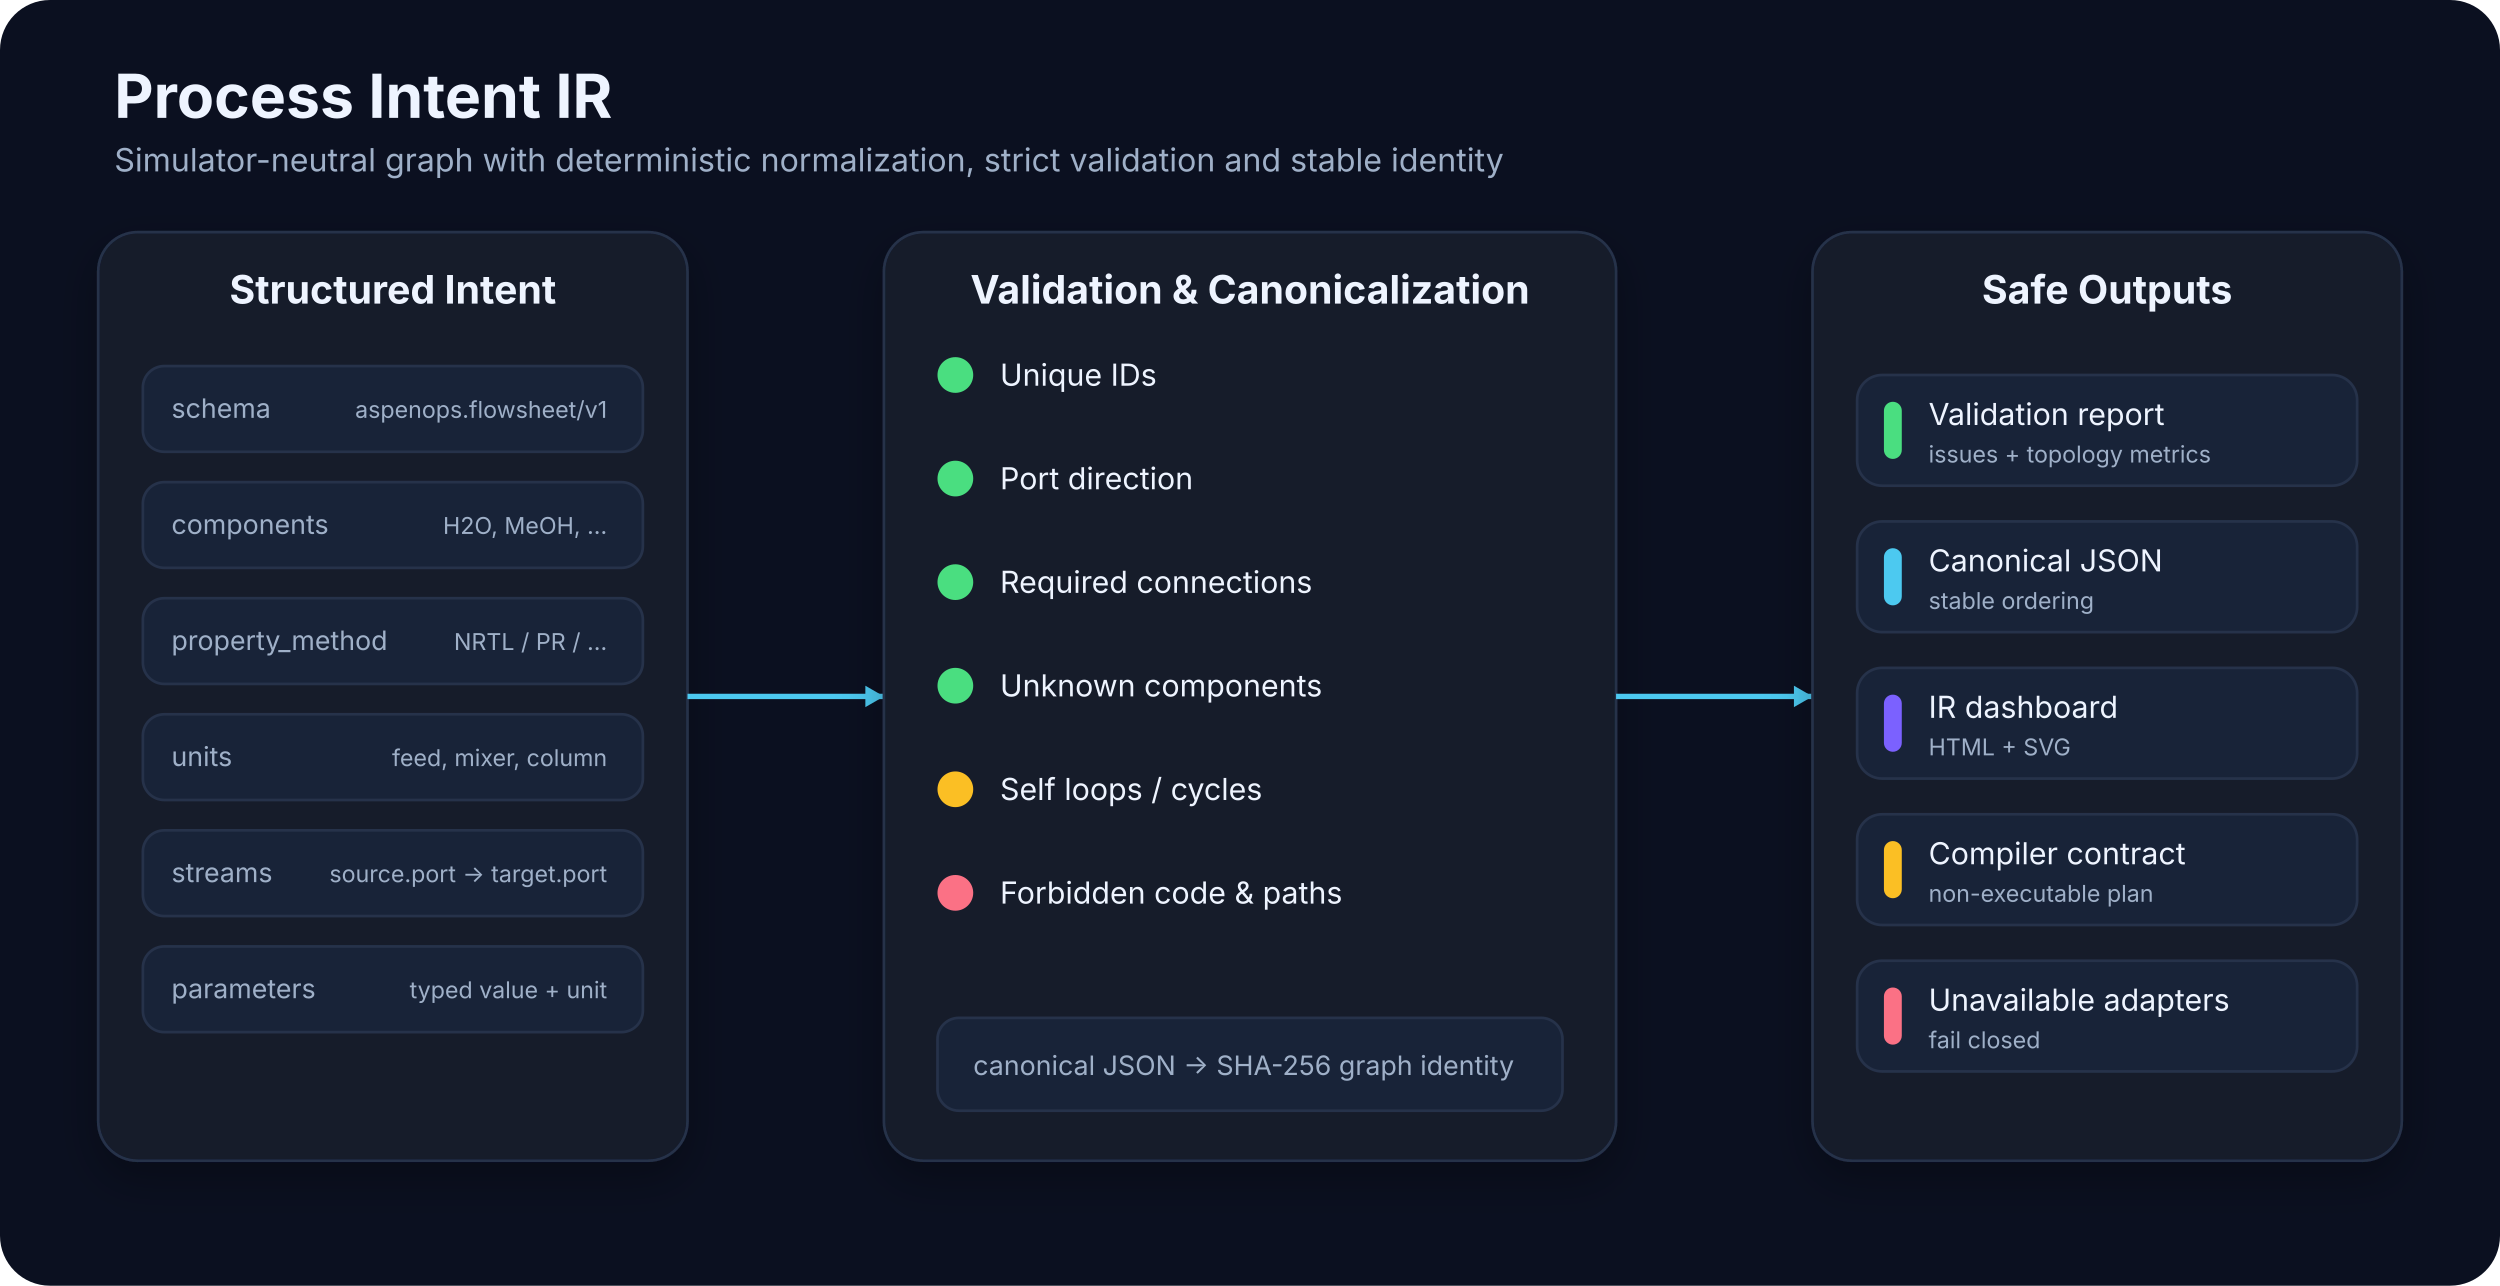
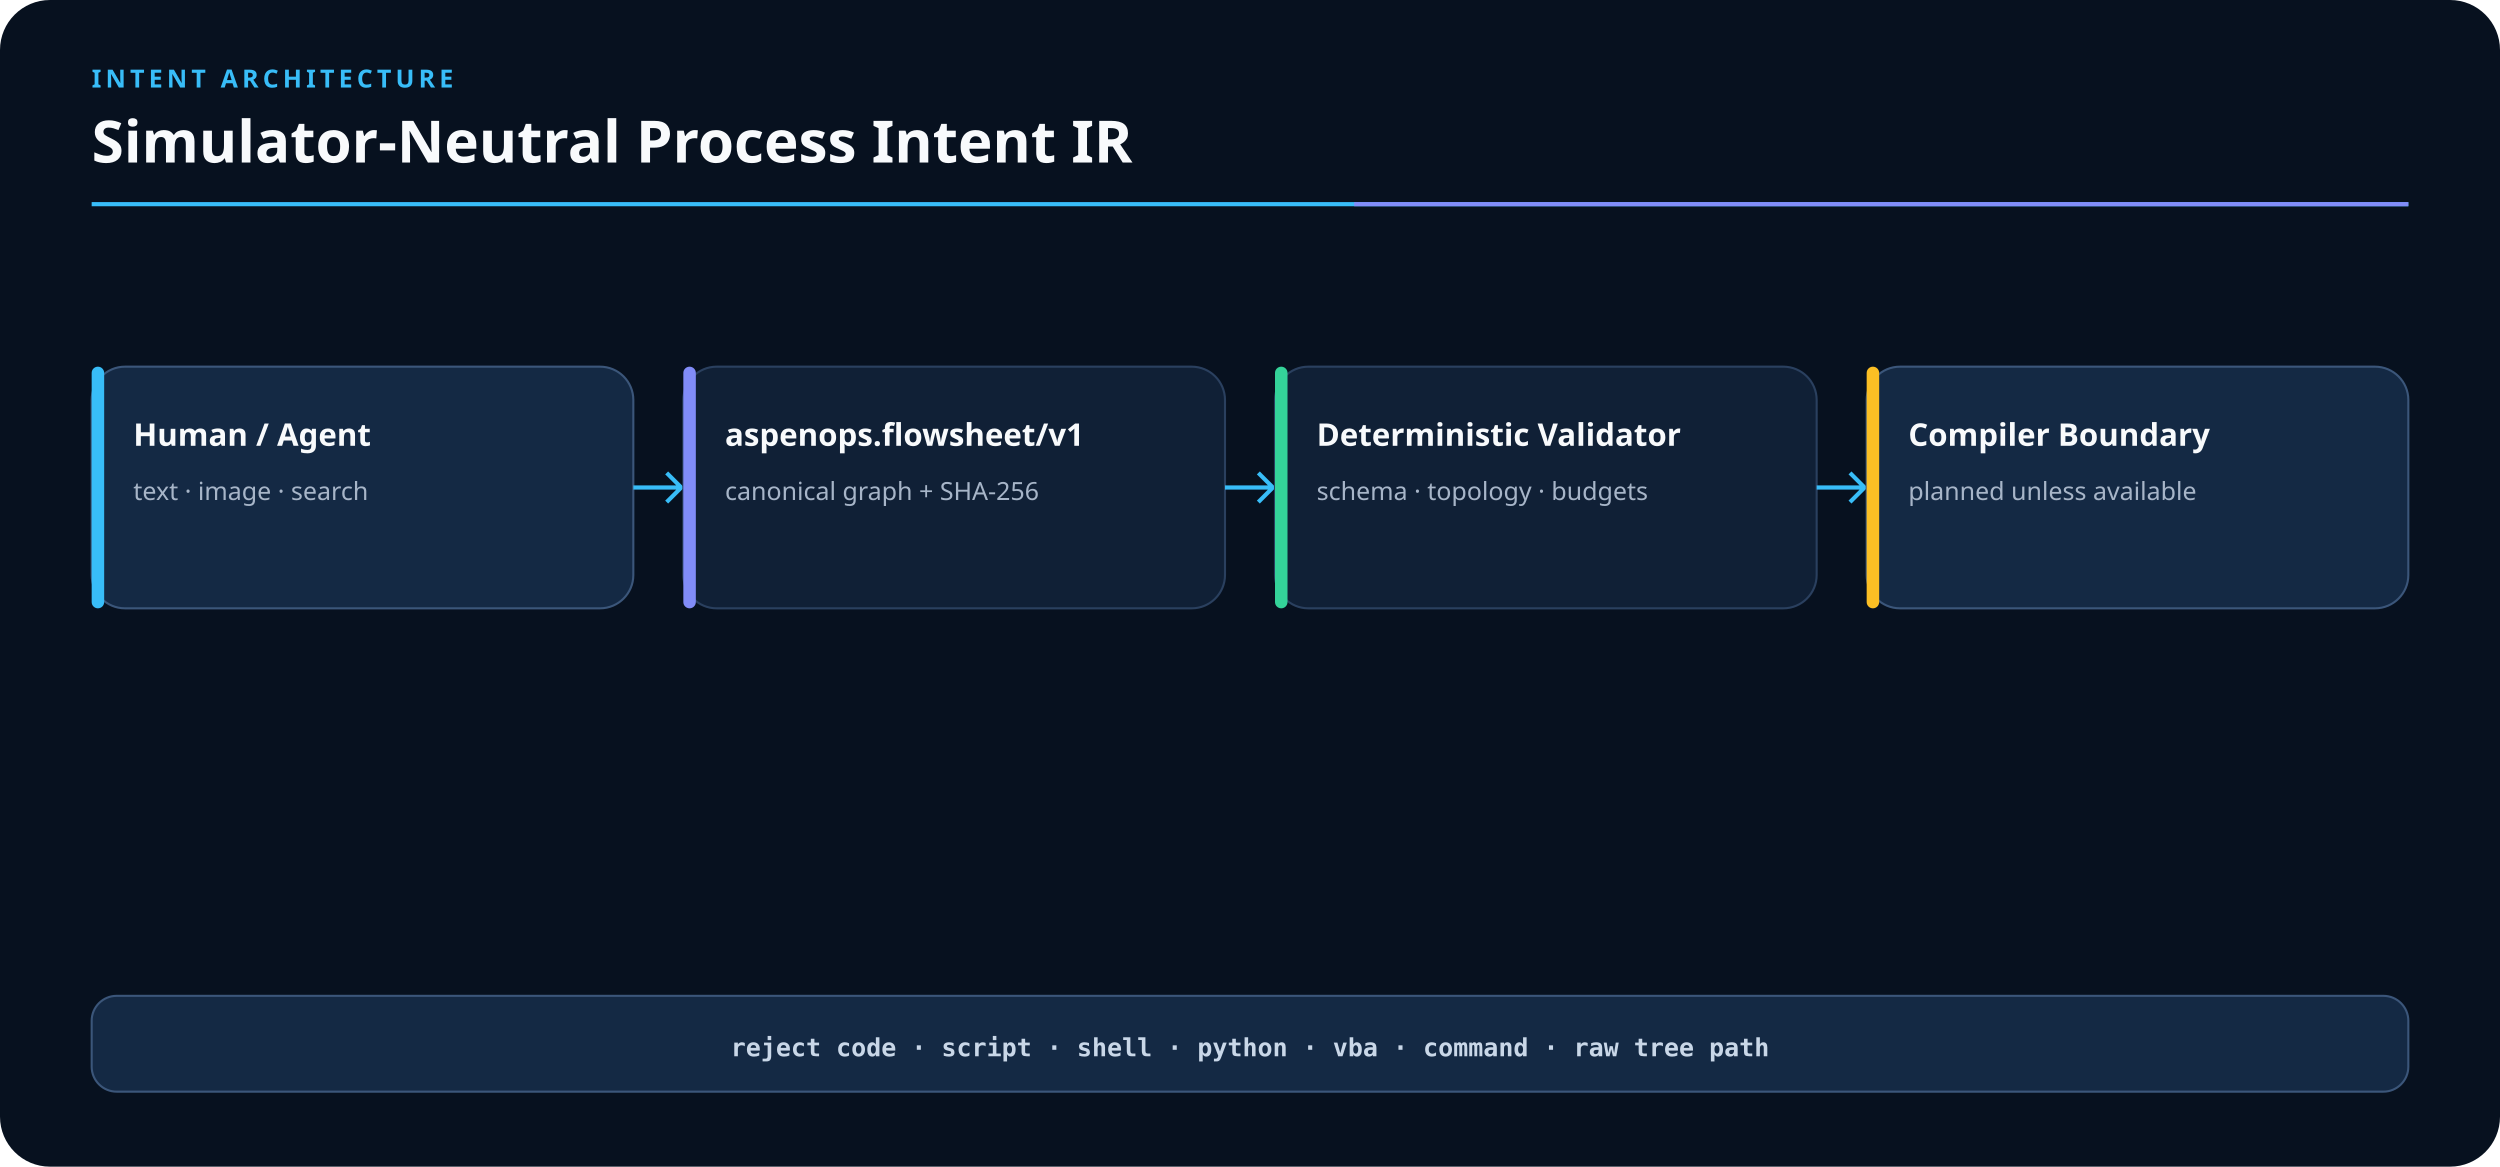
- <svg xmlns="http://www.w3.org/2000/svg" width="1400" height="720" viewBox="0 0 1400 720" role="img" aria-labelledby="title desc">
-   <rect width="1400" height="720" rx="28" fill="#0b1020" />
-   <defs>
-     <filter id="shadow" x="-20%" y="-20%" width="140%" height="140%">
-       <feDropShadow dx="0" dy="10" stdDeviation="12" flood-color="#000" flood-opacity=".28" />
-     </filter>
-     <style>text{font-family:Inter,Segoe UI,Arial,sans-serif}.title{fill:#eef4ff;font-size:34px;font-weight:750}.sub{fill:#9fb0c8;font-size:18px}.h{fill:#eef4ff;font-size:22px;font-weight:700}.b{fill:#eef4ff;font-size:17px}.m{fill:#9fb0c8;font-size:15px}.small{fill:#9fb0c8;font-size:13px}.panel{fill:#131a2b;stroke:#26324a;stroke-width:1.5}.panel2{fill:#182338;stroke:#26324a;stroke-width:1.5}</style>
-   </defs>
-   <text x="64" y="66" class="title">Process Intent IR</text>
-   <text x="64" y="96" class="sub">Simulator-neutral graph with deterministic normalization, strict validation and stable identity</text>
-   <rect x="55" y="130" width="330" height="520" rx="22" class="panel" filter="url(#shadow)" />
-   <text x="220" y="170" class="h" text-anchor="middle">Structured Intent</text>
-   <rect x="80" y="205" width="280" height="48" rx="12" class="panel2" />
-   <text x="96" y="234" class="m">schema</text>
-   <text x="340" y="234" class="small" text-anchor="end">aspenops.flowsheet/v1</text>
-   <rect x="80" y="270" width="280" height="48" rx="12" class="panel2" />
-   <text x="96" y="299" class="m">components</text>
-   <text x="340" y="299" class="small" text-anchor="end">H2O, MeOH, ...</text>
-   <rect x="80" y="335" width="280" height="48" rx="12" class="panel2" />
-   <text x="96" y="364" class="m">property_method</text>
-   <text x="340" y="364" class="small" text-anchor="end">NRTL / PR / ...</text>
-   <rect x="80" y="400" width="280" height="48" rx="12" class="panel2" />
-   <text x="96" y="429" class="m">units</text>
-   <text x="340" y="429" class="small" text-anchor="end">feed, mixer, column</text>
-   <rect x="80" y="465" width="280" height="48" rx="12" class="panel2" />
-   <text x="96" y="494" class="m">streams</text>
-   <text x="340" y="494" class="small" text-anchor="end">source.port → target.port</text>
-   <rect x="80" y="530" width="280" height="48" rx="12" class="panel2" />
-   <text x="96" y="559" class="m">parameters</text>
-   <text x="340" y="559" class="small" text-anchor="end">typed value + unit</text>
-   <line x1="385" y1="390" x2="495" y2="390" stroke="#4cc9f0" stroke-width="3" />
-   <polygon points="495,390 484.6,396 484.6,384" fill="#4cc9f0" />
-   <rect x="495" y="130" width="410" height="520" rx="22" class="panel" filter="url(#shadow)" />
-   <text x="700" y="170" class="h" text-anchor="middle">Validation &amp; Canonicalization</text>
-   <circle cx="535" cy="210" r="10" fill="#4ade80" />
-   <text x="560" y="216" class="b">Unique IDs</text>
-   <circle cx="535" cy="268" r="10" fill="#4ade80" />
-   <text x="560" y="274" class="b">Port direction</text>
-   <circle cx="535" cy="326" r="10" fill="#4ade80" />
-   <text x="560" y="332" class="b">Required connections</text>
-   <circle cx="535" cy="384" r="10" fill="#4ade80" />
-   <text x="560" y="390" class="b">Unknown components</text>
-   <circle cx="535" cy="442" r="10" fill="#fbbf24" />
-   <text x="560" y="448" class="b">Self loops / cycles</text>
-   <circle cx="535" cy="500" r="10" fill="#fb7185" />
-   <text x="560" y="506" class="b">Forbidden code &amp; paths</text>
-   <rect x="525" y="570" width="350" height="52" rx="12" class="panel2" />
-   <text x="545" y="602" class="m">canonical JSON → SHA-256 graph identity</text>
-   <line x1="905" y1="390" x2="1015" y2="390" stroke="#4cc9f0" stroke-width="3" />
-   <polygon points="1015,390 1004.6,396 1004.6,384" fill="#4cc9f0" />
-   <rect x="1015" y="130" width="330" height="520" rx="22" class="panel" filter="url(#shadow)" />
-   <text x="1180" y="170" class="h" text-anchor="middle">Safe Outputs</text>
-   <rect x="1040" y="210" width="280" height="62" rx="14" class="panel2" />
-   <rect x="1055" y="225" width="10" height="32" rx="5" fill="#4ade80" />
-   <text x="1080" y="238" class="b">Validation report</text>
-   <text x="1080" y="259" class="small">issues + topology metrics</text>
-   <rect x="1040" y="292" width="280" height="62" rx="14" class="panel2" />
-   <rect x="1055" y="307" width="10" height="32" rx="5" fill="#4cc9f0" />
-   <text x="1080" y="320" class="b">Canonical JSON</text>
-   <text x="1080" y="341" class="small">stable ordering</text>
-   <rect x="1040" y="374" width="280" height="62" rx="14" class="panel2" />
-   <rect x="1055" y="389" width="10" height="32" rx="5" fill="#7b61ff" />
-   <text x="1080" y="402" class="b">IR dashboard</text>
-   <text x="1080" y="423" class="small">HTML + SVG</text>
-   <rect x="1040" y="456" width="280" height="62" rx="14" class="panel2" />
-   <rect x="1055" y="471" width="10" height="32" rx="5" fill="#fbbf24" />
-   <text x="1080" y="484" class="b">Compiler contract</text>
-   <text x="1080" y="505" class="small">non-executable plan</text>
-   <rect x="1040" y="538" width="280" height="62" rx="14" class="panel2" />
-   <rect x="1055" y="553" width="10" height="32" rx="5" fill="#fb7185" />
-   <text x="1080" y="566" class="b">Unavailable adapters</text>
-   <text x="1080" y="587" class="small">fail closed</text>
+ <svg xmlns="http://www.w3.org/2000/svg" viewBox="0 0 1200 560" role="img" aria-labelledby="title desc">
+   <style>.h{font:700 28px system-ui,sans-serif;fill:#F8FAFC}.e{font:700 12px system-ui,sans-serif;fill:#38BDF8;letter-spacing:2px}.l{font:650 15px system-ui,sans-serif;fill:#F8FAFC}.s{font:500 12px system-ui,sans-serif;fill:#A7B5C8}.m{font:600 12px monospace;fill:#C9D7E8}.c{fill:#102036;stroke:#2A405F}.d{fill:#142944;stroke:#3B567A}</style>
+   <rect width="1200" height="560" rx="24" fill="#07111F" />
+   <text x="44" y="42" class="e">INTENT ARCHITECTURE</text>
+   <text x="44" y="78" class="h">Simulator-Neutral Process Intent IR</text>
+   <path d="M44 98H1156" stroke="#38BDF8" stroke-width="2" />
+   <path d="M650 98H1156" stroke="#818CF8" stroke-width="2" />
+   <rect x="44.0" y="176" width="260.0" height="116" rx="16" class="d" />
+   <rect x="44.0" y="176" width="6" height="116" rx="3" fill="#38BDF8" />
+   <text x="64.0" y="214" class="l">Human / Agent</text>
+   <text x="64.0" y="240" class="s">text · image · search</text>
+   <path d="M304.0 234.0h23m-7-7 7 7-7 7" fill="none" stroke="#38BDF8" stroke-width="2" />
+   <rect x="328.0" y="176" width="260.0" height="116" rx="16" class="c" />
+   <rect x="328.0" y="176" width="6" height="116" rx="3" fill="#818CF8" />
+   <text x="348.0" y="214" class="l">aspenops.flowsheet/v1</text>
+   <text x="348.0" y="240" class="s">canonical graph + SHA-256</text>
+   <path d="M588.0 234.0h23m-7-7 7 7-7 7" fill="none" stroke="#38BDF8" stroke-width="2" />
+   <rect x="612.0" y="176" width="260.0" height="116" rx="16" class="c" />
+   <rect x="612.0" y="176" width="6" height="116" rx="3" fill="#34D399" />
+   <text x="632.0" y="214" class="l">Deterministic Validator</text>
+   <text x="632.0" y="240" class="s">schema · topology · budgets</text>
+   <path d="M872.0 234.0h23m-7-7 7 7-7 7" fill="none" stroke="#38BDF8" stroke-width="2" />
+   <rect x="896.0" y="176" width="260.0" height="116" rx="16" class="d" />
+   <rect x="896.0" y="176" width="6" height="116" rx="3" fill="#FBBF24" />
+   <text x="916.0" y="214" class="l">Compiler Boundary</text>
+   <text x="916.0" y="240" class="s">planned unless available</text>
+   <rect x="44" y="478" width="1112" height="46" rx="12" class="d" />
+   <text x="600" y="507" class="m" text-anchor="middle">reject code · script · shell · python · vba · command · raw tree path</text>
</svg>
